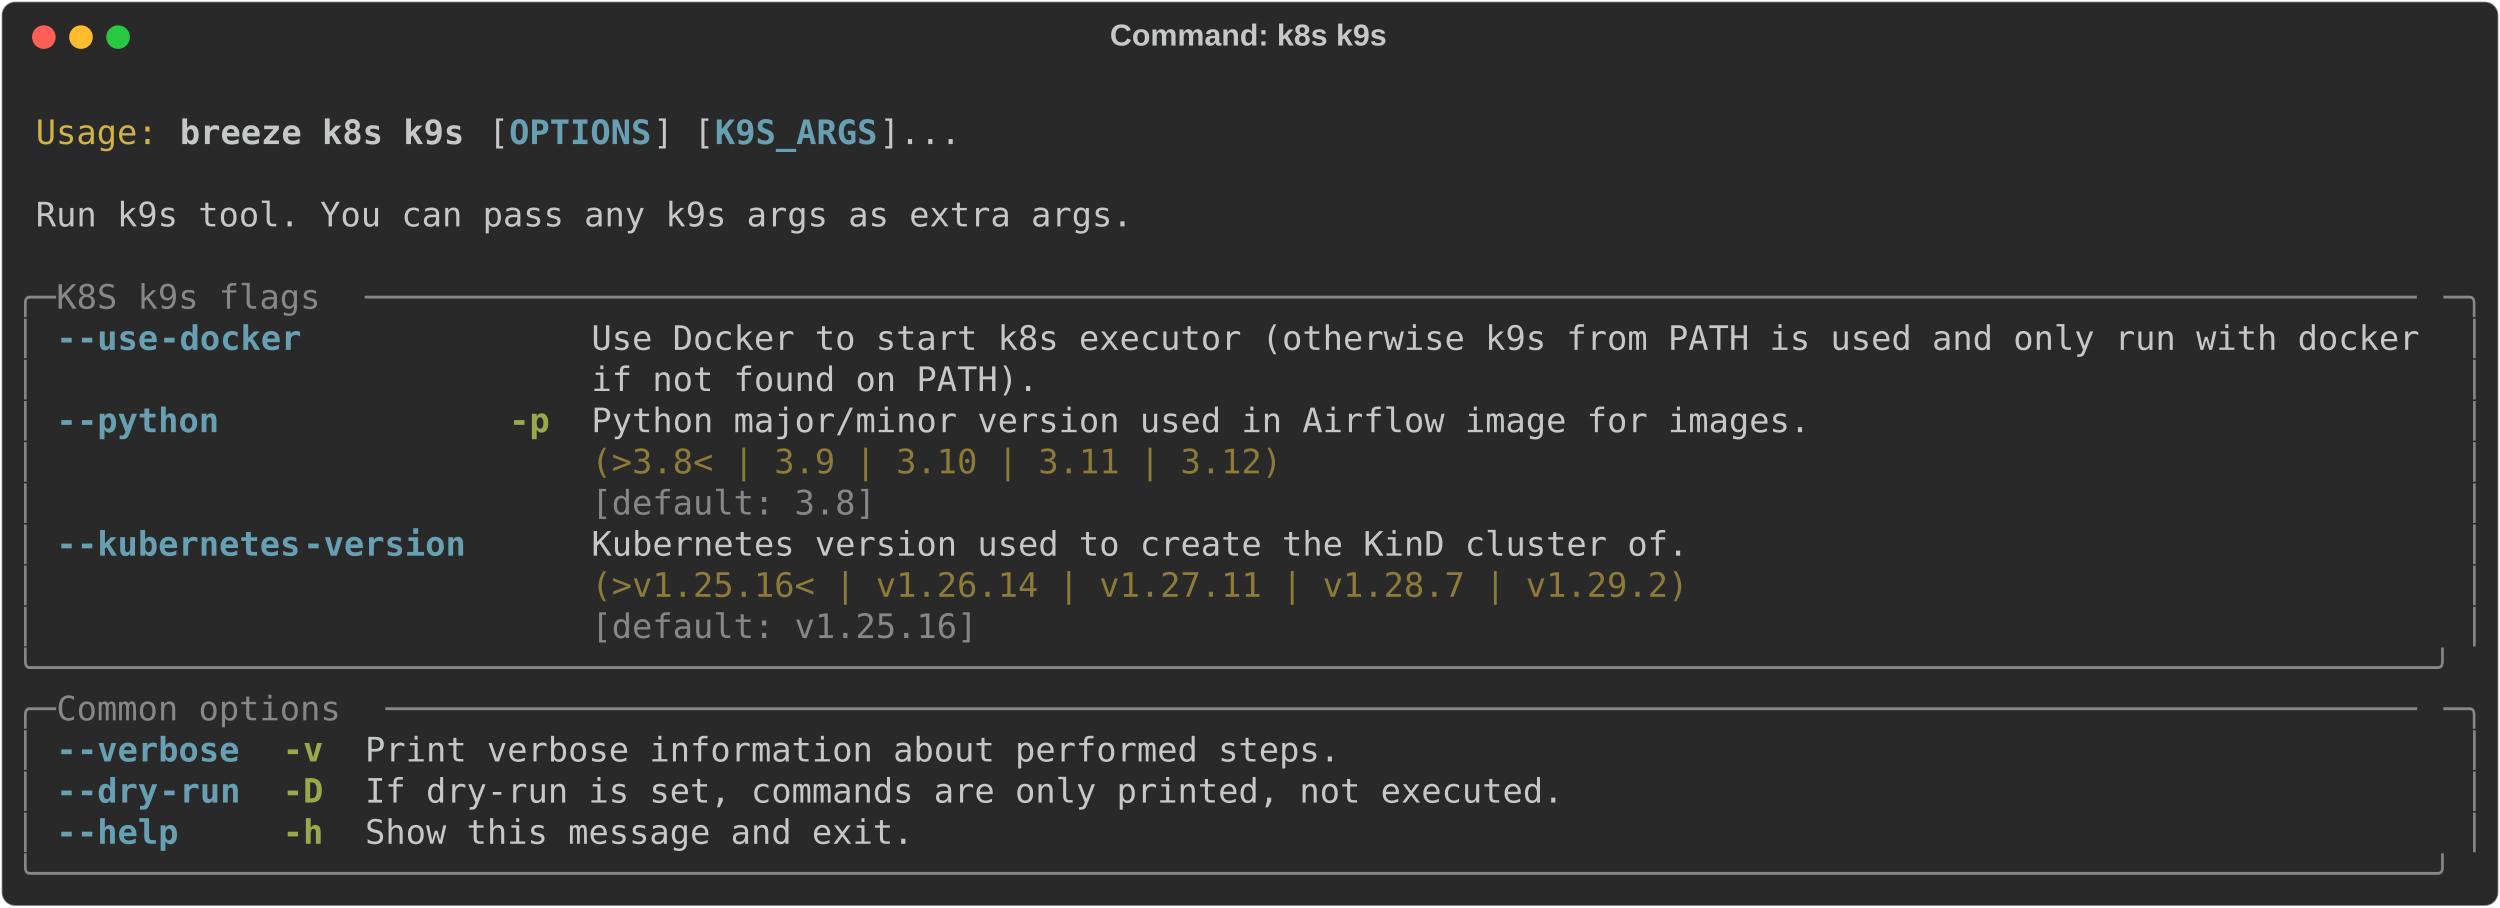
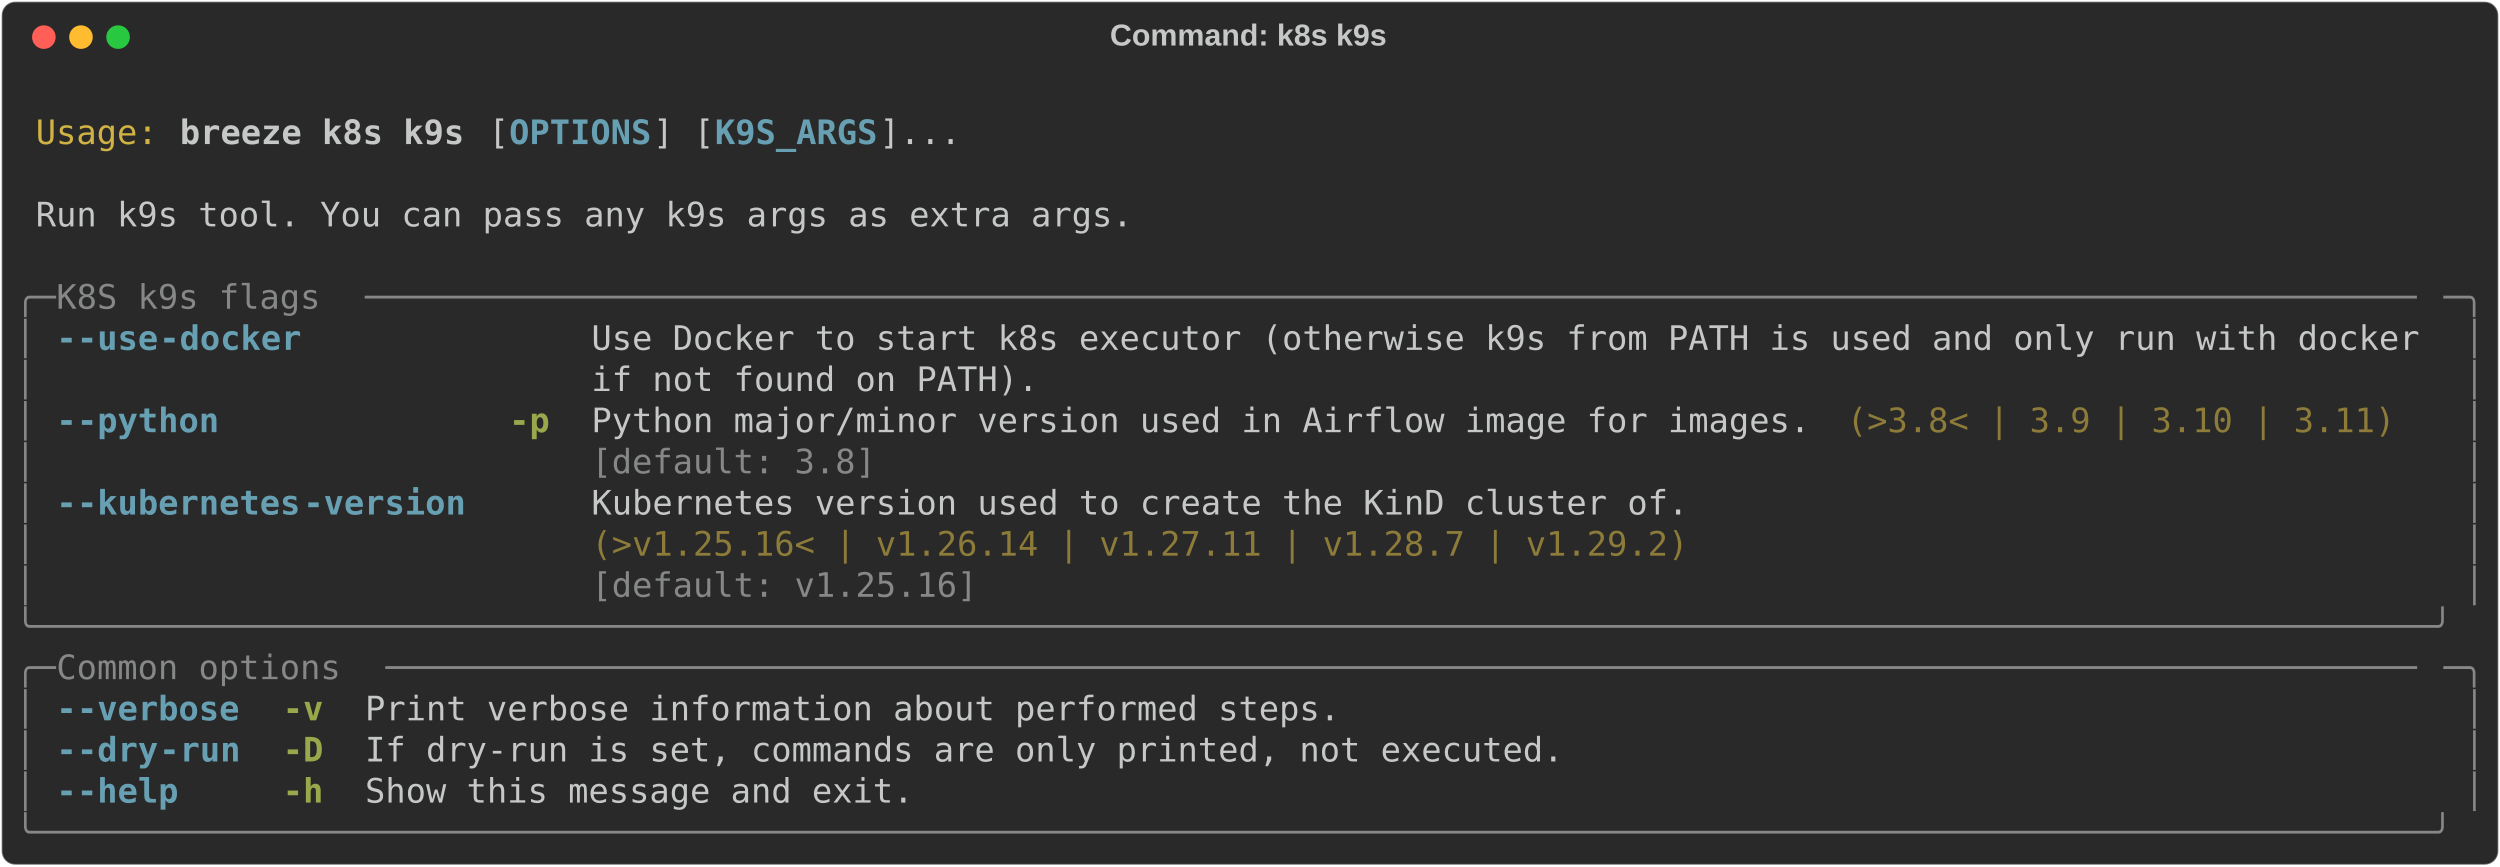
- <svg xmlns="http://www.w3.org/2000/svg" class="rich-terminal" viewBox="0 0 1482 538.0">
+ <svg xmlns="http://www.w3.org/2000/svg" class="rich-terminal" viewBox="0 0 1482 513.6">
  <style>

    @font-face {
        font-family: "Fira Code";
        src: local("FiraCode-Regular"),
                url("https://cdnjs.cloudflare.com/ajax/libs/firacode/6.2.0/woff2/FiraCode-Regular.woff2") format("woff2"),
                url("https://cdnjs.cloudflare.com/ajax/libs/firacode/6.2.0/woff/FiraCode-Regular.woff") format("woff");
        font-style: normal;
        font-weight: 400;
    }
    @font-face {
        font-family: "Fira Code";
        src: local("FiraCode-Bold"),
                url("https://cdnjs.cloudflare.com/ajax/libs/firacode/6.2.0/woff2/FiraCode-Bold.woff2") format("woff2"),
                url("https://cdnjs.cloudflare.com/ajax/libs/firacode/6.2.0/woff/FiraCode-Bold.woff") format("woff");
        font-style: bold;
        font-weight: 700;
    }

    .breeze-k8s-k9s-matrix {
        font-family: Fira Code, monospace;
        font-size: 20px;
        line-height: 24.4px;
        font-variant-east-asian: full-width;
    }

    .breeze-k8s-k9s-title {
        font-size: 18px;
        font-weight: bold;
        font-family: arial;
    }

    .breeze-k8s-k9s-r1 { fill: #c5c8c6 }
.breeze-k8s-k9s-r2 { fill: #d0b344 }
.breeze-k8s-k9s-r3 { fill: #c5c8c6;font-weight: bold }
.breeze-k8s-k9s-r4 { fill: #68a0b3;font-weight: bold }
.breeze-k8s-k9s-r5 { fill: #868887 }
.breeze-k8s-k9s-r6 { fill: #98a84b;font-weight: bold }
.breeze-k8s-k9s-r7 { fill: #8d7b39 }
    </style>
  <defs>
    <clipPath id="breeze-k8s-k9s-clip-terminal">
-       <rect x="0" y="0" width="1463.0" height="487.0" />
+       <rect x="0" y="0" width="1463.0" height="462.6" />
    </clipPath>
    <clipPath id="breeze-k8s-k9s-line-0">
      <rect x="0" y="1.5" width="1464" height="24.65" />
    </clipPath>
    <clipPath id="breeze-k8s-k9s-line-1">
      <rect x="0" y="25.9" width="1464" height="24.65" />
    </clipPath>
    <clipPath id="breeze-k8s-k9s-line-2">
      <rect x="0" y="50.3" width="1464" height="24.65" />
    </clipPath>
    <clipPath id="breeze-k8s-k9s-line-3">
      <rect x="0" y="74.7" width="1464" height="24.65" />
    </clipPath>
    <clipPath id="breeze-k8s-k9s-line-4">
      <rect x="0" y="99.1" width="1464" height="24.65" />
    </clipPath>
    <clipPath id="breeze-k8s-k9s-line-5">
      <rect x="0" y="123.5" width="1464" height="24.65" />
    </clipPath>
    <clipPath id="breeze-k8s-k9s-line-6">
      <rect x="0" y="147.9" width="1464" height="24.65" />
    </clipPath>
    <clipPath id="breeze-k8s-k9s-line-7">
      <rect x="0" y="172.3" width="1464" height="24.65" />
    </clipPath>
    <clipPath id="breeze-k8s-k9s-line-8">
      <rect x="0" y="196.7" width="1464" height="24.65" />
    </clipPath>
    <clipPath id="breeze-k8s-k9s-line-9">
      <rect x="0" y="221.1" width="1464" height="24.65" />
    </clipPath>
    <clipPath id="breeze-k8s-k9s-line-10">
      <rect x="0" y="245.5" width="1464" height="24.65" />
    </clipPath>
    <clipPath id="breeze-k8s-k9s-line-11">
      <rect x="0" y="269.9" width="1464" height="24.65" />
    </clipPath>
    <clipPath id="breeze-k8s-k9s-line-12">
      <rect x="0" y="294.3" width="1464" height="24.65" />
    </clipPath>
    <clipPath id="breeze-k8s-k9s-line-13">
      <rect x="0" y="318.7" width="1464" height="24.65" />
    </clipPath>
    <clipPath id="breeze-k8s-k9s-line-14">
      <rect x="0" y="343.1" width="1464" height="24.65" />
    </clipPath>
    <clipPath id="breeze-k8s-k9s-line-15">
      <rect x="0" y="367.5" width="1464" height="24.65" />
    </clipPath>
    <clipPath id="breeze-k8s-k9s-line-16">
      <rect x="0" y="391.9" width="1464" height="24.65" />
    </clipPath>
    <clipPath id="breeze-k8s-k9s-line-17">
      <rect x="0" y="416.3" width="1464" height="24.65" />
    </clipPath>
-     <clipPath id="breeze-k8s-k9s-line-18">
-       <rect x="0" y="440.7" width="1464" height="24.65" />
-     </clipPath>
  </defs>
-   <rect fill="#292929" stroke="rgba(255,255,255,0.35)" stroke-width="1" x="1" y="1" width="1480" height="536" rx="8" />
+   <rect fill="#292929" stroke="rgba(255,255,255,0.35)" stroke-width="1" x="1" y="1" width="1480" height="511.6" rx="8" />
  <text class="breeze-k8s-k9s-title" fill="#c5c8c6" text-anchor="middle" x="740" y="27">Command: k8s k9s</text>
  <g transform="translate(26,22)">
    <circle cx="0" cy="0" r="7" fill="#ff5f57" />
    <circle cx="22" cy="0" r="7" fill="#febc2e" />
    <circle cx="44" cy="0" r="7" fill="#28c840" />
  </g>
  <g transform="translate(9, 41)" clip-path="url(#breeze-k8s-k9s-clip-terminal)">
    <g class="breeze-k8s-k9s-matrix">
      <text class="breeze-k8s-k9s-r1" x="1464" y="20" textLength="12.2" clip-path="url(#breeze-k8s-k9s-line-0)">
</text>
      <text class="breeze-k8s-k9s-r2" x="12.2" y="44.4" textLength="73.2" clip-path="url(#breeze-k8s-k9s-line-1)">Usage:</text>
      <text class="breeze-k8s-k9s-r3" x="97.6" y="44.4" textLength="170.8" clip-path="url(#breeze-k8s-k9s-line-1)">breeze k8s k9s</text>
      <text class="breeze-k8s-k9s-r1" x="280.6" y="44.4" textLength="12.2" clip-path="url(#breeze-k8s-k9s-line-1)">[</text>
      <text class="breeze-k8s-k9s-r4" x="292.8" y="44.4" textLength="85.4" clip-path="url(#breeze-k8s-k9s-line-1)">OPTIONS</text>
      <text class="breeze-k8s-k9s-r1" x="378.2" y="44.4" textLength="36.6" clip-path="url(#breeze-k8s-k9s-line-1)">] [</text>
      <text class="breeze-k8s-k9s-r4" x="414.8" y="44.4" textLength="97.6" clip-path="url(#breeze-k8s-k9s-line-1)">K9S_ARGS</text>
      <text class="breeze-k8s-k9s-r1" x="512.4" y="44.4" textLength="48.8" clip-path="url(#breeze-k8s-k9s-line-1)">]...</text>
      <text class="breeze-k8s-k9s-r1" x="1464" y="44.4" textLength="12.2" clip-path="url(#breeze-k8s-k9s-line-1)">
</text>
      <text class="breeze-k8s-k9s-r1" x="1464" y="68.8" textLength="12.2" clip-path="url(#breeze-k8s-k9s-line-2)">
</text>
      <text class="breeze-k8s-k9s-r1" x="12.2" y="93.2" textLength="658.8" clip-path="url(#breeze-k8s-k9s-line-3)">Run k9s tool. You can pass any k9s args as extra args.</text>
      <text class="breeze-k8s-k9s-r1" x="1464" y="93.2" textLength="12.2" clip-path="url(#breeze-k8s-k9s-line-3)">
</text>
      <text class="breeze-k8s-k9s-r1" x="1464" y="117.6" textLength="12.2" clip-path="url(#breeze-k8s-k9s-line-4)">
</text>
      <text class="breeze-k8s-k9s-r5" x="0" y="142" textLength="24.4" clip-path="url(#breeze-k8s-k9s-line-5)">╭─</text>
      <text class="breeze-k8s-k9s-r5" x="24.4" y="142" textLength="183" clip-path="url(#breeze-k8s-k9s-line-5)"> K8S k9s flags </text>
      <text class="breeze-k8s-k9s-r5" x="207.4" y="142" textLength="1232.2" clip-path="url(#breeze-k8s-k9s-line-5)">─────────────────────────────────────────────────────────────────────────────────────────────────────</text>
      <text class="breeze-k8s-k9s-r5" x="1439.6" y="142" textLength="24.4" clip-path="url(#breeze-k8s-k9s-line-5)">─╮</text>
      <text class="breeze-k8s-k9s-r1" x="1464" y="142" textLength="12.2" clip-path="url(#breeze-k8s-k9s-line-5)">
</text>
      <text class="breeze-k8s-k9s-r5" x="0" y="166.4" textLength="12.2" clip-path="url(#breeze-k8s-k9s-line-6)">│</text>
      <text class="breeze-k8s-k9s-r4" x="24.4" y="166.4" textLength="12.2" clip-path="url(#breeze-k8s-k9s-line-6)">-</text>
      <text class="breeze-k8s-k9s-r4" x="36.6" y="166.4" textLength="48.8" clip-path="url(#breeze-k8s-k9s-line-6)">-use</text>
      <text class="breeze-k8s-k9s-r4" x="85.4" y="166.4" textLength="85.4" clip-path="url(#breeze-k8s-k9s-line-6)">-docker</text>
      <text class="breeze-k8s-k9s-r1" x="341.6" y="166.4" textLength="1098" clip-path="url(#breeze-k8s-k9s-line-6)">Use Docker to start k8s executor (otherwise k9s from PATH is used and only run with docker</text>
      <text class="breeze-k8s-k9s-r5" x="1451.8" y="166.4" textLength="12.2" clip-path="url(#breeze-k8s-k9s-line-6)">│</text>
      <text class="breeze-k8s-k9s-r1" x="1464" y="166.4" textLength="12.2" clip-path="url(#breeze-k8s-k9s-line-6)">
</text>
      <text class="breeze-k8s-k9s-r5" x="0" y="190.8" textLength="12.2" clip-path="url(#breeze-k8s-k9s-line-7)">│</text>
      <text class="breeze-k8s-k9s-r1" x="341.6" y="190.8" textLength="1098" clip-path="url(#breeze-k8s-k9s-line-7)">if not found on PATH).                                                                    </text>
      <text class="breeze-k8s-k9s-r5" x="1451.8" y="190.8" textLength="12.2" clip-path="url(#breeze-k8s-k9s-line-7)">│</text>
      <text class="breeze-k8s-k9s-r1" x="1464" y="190.8" textLength="12.2" clip-path="url(#breeze-k8s-k9s-line-7)">
</text>
      <text class="breeze-k8s-k9s-r5" x="0" y="215.2" textLength="12.2" clip-path="url(#breeze-k8s-k9s-line-8)">│</text>
      <text class="breeze-k8s-k9s-r4" x="24.4" y="215.2" textLength="12.2" clip-path="url(#breeze-k8s-k9s-line-8)">-</text>
      <text class="breeze-k8s-k9s-r4" x="36.6" y="215.2" textLength="85.4" clip-path="url(#breeze-k8s-k9s-line-8)">-python</text>
      <text class="breeze-k8s-k9s-r6" x="292.8" y="215.2" textLength="24.4" clip-path="url(#breeze-k8s-k9s-line-8)">-p</text>
      <text class="breeze-k8s-k9s-r1" x="341.6" y="215.2" textLength="732" clip-path="url(#breeze-k8s-k9s-line-8)">Python major/minor version used in Airflow image for images.</text>
+       <text class="breeze-k8s-k9s-r7" x="1085.8" y="215.2" textLength="329.4" clip-path="url(#breeze-k8s-k9s-line-8)">(&gt;3.8&lt; | 3.9 | 3.10 | 3.11)</text>
      <text class="breeze-k8s-k9s-r5" x="1451.8" y="215.2" textLength="12.2" clip-path="url(#breeze-k8s-k9s-line-8)">│</text>
      <text class="breeze-k8s-k9s-r1" x="1464" y="215.2" textLength="12.2" clip-path="url(#breeze-k8s-k9s-line-8)">
</text>
      <text class="breeze-k8s-k9s-r5" x="0" y="239.6" textLength="12.2" clip-path="url(#breeze-k8s-k9s-line-9)">│</text>
-       <text class="breeze-k8s-k9s-r7" x="341.6" y="239.6" textLength="732" clip-path="url(#breeze-k8s-k9s-line-9)">(&gt;3.8&lt; | 3.9 | 3.10 | 3.11 | 3.12)                          </text>
+       <text class="breeze-k8s-k9s-r5" x="341.6" y="239.6" textLength="732" clip-path="url(#breeze-k8s-k9s-line-9)">[default: 3.8]                                              </text>
      <text class="breeze-k8s-k9s-r5" x="1451.8" y="239.6" textLength="12.2" clip-path="url(#breeze-k8s-k9s-line-9)">│</text>
      <text class="breeze-k8s-k9s-r1" x="1464" y="239.6" textLength="12.2" clip-path="url(#breeze-k8s-k9s-line-9)">
</text>
      <text class="breeze-k8s-k9s-r5" x="0" y="264" textLength="12.2" clip-path="url(#breeze-k8s-k9s-line-10)">│</text>
-       <text class="breeze-k8s-k9s-r5" x="341.6" y="264" textLength="732" clip-path="url(#breeze-k8s-k9s-line-10)">[default: 3.8]                                              </text>
+       <text class="breeze-k8s-k9s-r4" x="24.4" y="264" textLength="12.2" clip-path="url(#breeze-k8s-k9s-line-10)">-</text>
+       <text class="breeze-k8s-k9s-r4" x="36.6" y="264" textLength="134.2" clip-path="url(#breeze-k8s-k9s-line-10)">-kubernetes</text>
+       <text class="breeze-k8s-k9s-r4" x="170.8" y="264" textLength="97.6" clip-path="url(#breeze-k8s-k9s-line-10)">-version</text>
+       <text class="breeze-k8s-k9s-r1" x="341.6" y="264" textLength="658.8" clip-path="url(#breeze-k8s-k9s-line-10)">Kubernetes version used to create the KinD cluster of.</text>
      <text class="breeze-k8s-k9s-r5" x="1451.8" y="264" textLength="12.2" clip-path="url(#breeze-k8s-k9s-line-10)">│</text>
      <text class="breeze-k8s-k9s-r1" x="1464" y="264" textLength="12.2" clip-path="url(#breeze-k8s-k9s-line-10)">
</text>
      <text class="breeze-k8s-k9s-r5" x="0" y="288.4" textLength="12.2" clip-path="url(#breeze-k8s-k9s-line-11)">│</text>
-       <text class="breeze-k8s-k9s-r4" x="24.4" y="288.4" textLength="12.2" clip-path="url(#breeze-k8s-k9s-line-11)">-</text>
-       <text class="breeze-k8s-k9s-r4" x="36.6" y="288.4" textLength="134.2" clip-path="url(#breeze-k8s-k9s-line-11)">-kubernetes</text>
-       <text class="breeze-k8s-k9s-r4" x="170.8" y="288.4" textLength="97.6" clip-path="url(#breeze-k8s-k9s-line-11)">-version</text>
-       <text class="breeze-k8s-k9s-r1" x="341.6" y="288.4" textLength="658.8" clip-path="url(#breeze-k8s-k9s-line-11)">Kubernetes version used to create the KinD cluster of.</text>
+       <text class="breeze-k8s-k9s-r7" x="341.6" y="288.4" textLength="658.8" clip-path="url(#breeze-k8s-k9s-line-11)">(&gt;v1.25.16&lt; | v1.26.14 | v1.27.11 | v1.28.7 | v1.29.2)</text>
      <text class="breeze-k8s-k9s-r5" x="1451.8" y="288.4" textLength="12.2" clip-path="url(#breeze-k8s-k9s-line-11)">│</text>
      <text class="breeze-k8s-k9s-r1" x="1464" y="288.4" textLength="12.2" clip-path="url(#breeze-k8s-k9s-line-11)">
</text>
      <text class="breeze-k8s-k9s-r5" x="0" y="312.8" textLength="12.2" clip-path="url(#breeze-k8s-k9s-line-12)">│</text>
-       <text class="breeze-k8s-k9s-r7" x="341.6" y="312.8" textLength="658.8" clip-path="url(#breeze-k8s-k9s-line-12)">(&gt;v1.25.16&lt; | v1.26.14 | v1.27.11 | v1.28.7 | v1.29.2)</text>
+       <text class="breeze-k8s-k9s-r5" x="341.6" y="312.8" textLength="658.8" clip-path="url(#breeze-k8s-k9s-line-12)">[default: v1.25.16]                                   </text>
      <text class="breeze-k8s-k9s-r5" x="1451.8" y="312.8" textLength="12.2" clip-path="url(#breeze-k8s-k9s-line-12)">│</text>
      <text class="breeze-k8s-k9s-r1" x="1464" y="312.8" textLength="12.2" clip-path="url(#breeze-k8s-k9s-line-12)">
</text>
-       <text class="breeze-k8s-k9s-r5" x="0" y="337.2" textLength="12.2" clip-path="url(#breeze-k8s-k9s-line-13)">│</text>
-       <text class="breeze-k8s-k9s-r5" x="341.6" y="337.2" textLength="658.8" clip-path="url(#breeze-k8s-k9s-line-13)">[default: v1.25.16]                                   </text>
-       <text class="breeze-k8s-k9s-r5" x="1451.8" y="337.2" textLength="12.2" clip-path="url(#breeze-k8s-k9s-line-13)">│</text>
+       <text class="breeze-k8s-k9s-r5" x="0" y="337.2" textLength="1464" clip-path="url(#breeze-k8s-k9s-line-13)">╰──────────────────────────────────────────────────────────────────────────────────────────────────────────────────────╯</text>
      <text class="breeze-k8s-k9s-r1" x="1464" y="337.2" textLength="12.2" clip-path="url(#breeze-k8s-k9s-line-13)">
</text>
-       <text class="breeze-k8s-k9s-r5" x="0" y="361.6" textLength="1464" clip-path="url(#breeze-k8s-k9s-line-14)">╰──────────────────────────────────────────────────────────────────────────────────────────────────────────────────────╯</text>
+       <text class="breeze-k8s-k9s-r5" x="0" y="361.6" textLength="24.4" clip-path="url(#breeze-k8s-k9s-line-14)">╭─</text>
+       <text class="breeze-k8s-k9s-r5" x="24.4" y="361.6" textLength="195.2" clip-path="url(#breeze-k8s-k9s-line-14)"> Common options </text>
+       <text class="breeze-k8s-k9s-r5" x="219.6" y="361.6" textLength="1220" clip-path="url(#breeze-k8s-k9s-line-14)">────────────────────────────────────────────────────────────────────────────────────────────────────</text>
+       <text class="breeze-k8s-k9s-r5" x="1439.6" y="361.6" textLength="24.4" clip-path="url(#breeze-k8s-k9s-line-14)">─╮</text>
      <text class="breeze-k8s-k9s-r1" x="1464" y="361.6" textLength="12.2" clip-path="url(#breeze-k8s-k9s-line-14)">
</text>
-       <text class="breeze-k8s-k9s-r5" x="0" y="386" textLength="24.4" clip-path="url(#breeze-k8s-k9s-line-15)">╭─</text>
-       <text class="breeze-k8s-k9s-r5" x="24.4" y="386" textLength="195.2" clip-path="url(#breeze-k8s-k9s-line-15)"> Common options </text>
-       <text class="breeze-k8s-k9s-r5" x="219.6" y="386" textLength="1220" clip-path="url(#breeze-k8s-k9s-line-15)">────────────────────────────────────────────────────────────────────────────────────────────────────</text>
-       <text class="breeze-k8s-k9s-r5" x="1439.6" y="386" textLength="24.4" clip-path="url(#breeze-k8s-k9s-line-15)">─╮</text>
+       <text class="breeze-k8s-k9s-r5" x="0" y="386" textLength="12.2" clip-path="url(#breeze-k8s-k9s-line-15)">│</text>
+       <text class="breeze-k8s-k9s-r4" x="24.4" y="386" textLength="12.2" clip-path="url(#breeze-k8s-k9s-line-15)">-</text>
+       <text class="breeze-k8s-k9s-r4" x="36.6" y="386" textLength="97.6" clip-path="url(#breeze-k8s-k9s-line-15)">-verbose</text>
+       <text class="breeze-k8s-k9s-r6" x="158.6" y="386" textLength="24.4" clip-path="url(#breeze-k8s-k9s-line-15)">-v</text>
+       <text class="breeze-k8s-k9s-r1" x="207.4" y="386" textLength="585.6" clip-path="url(#breeze-k8s-k9s-line-15)">Print verbose information about performed steps.</text>
+       <text class="breeze-k8s-k9s-r5" x="1451.8" y="386" textLength="12.2" clip-path="url(#breeze-k8s-k9s-line-15)">│</text>
      <text class="breeze-k8s-k9s-r1" x="1464" y="386" textLength="12.2" clip-path="url(#breeze-k8s-k9s-line-15)">
</text>
      <text class="breeze-k8s-k9s-r5" x="0" y="410.4" textLength="12.2" clip-path="url(#breeze-k8s-k9s-line-16)">│</text>
      <text class="breeze-k8s-k9s-r4" x="24.4" y="410.4" textLength="12.2" clip-path="url(#breeze-k8s-k9s-line-16)">-</text>
-       <text class="breeze-k8s-k9s-r4" x="36.6" y="410.4" textLength="97.6" clip-path="url(#breeze-k8s-k9s-line-16)">-verbose</text>
-       <text class="breeze-k8s-k9s-r6" x="158.6" y="410.4" textLength="24.4" clip-path="url(#breeze-k8s-k9s-line-16)">-v</text>
-       <text class="breeze-k8s-k9s-r1" x="207.4" y="410.4" textLength="585.6" clip-path="url(#breeze-k8s-k9s-line-16)">Print verbose information about performed steps.</text>
+       <text class="breeze-k8s-k9s-r4" x="36.6" y="410.4" textLength="48.8" clip-path="url(#breeze-k8s-k9s-line-16)">-dry</text>
+       <text class="breeze-k8s-k9s-r4" x="85.4" y="410.4" textLength="48.8" clip-path="url(#breeze-k8s-k9s-line-16)">-run</text>
+       <text class="breeze-k8s-k9s-r6" x="158.6" y="410.4" textLength="24.4" clip-path="url(#breeze-k8s-k9s-line-16)">-D</text>
+       <text class="breeze-k8s-k9s-r1" x="207.4" y="410.4" textLength="719.8" clip-path="url(#breeze-k8s-k9s-line-16)">If dry-run is set, commands are only printed, not executed.</text>
      <text class="breeze-k8s-k9s-r5" x="1451.8" y="410.4" textLength="12.2" clip-path="url(#breeze-k8s-k9s-line-16)">│</text>
      <text class="breeze-k8s-k9s-r1" x="1464" y="410.4" textLength="12.2" clip-path="url(#breeze-k8s-k9s-line-16)">
</text>
      <text class="breeze-k8s-k9s-r5" x="0" y="434.8" textLength="12.2" clip-path="url(#breeze-k8s-k9s-line-17)">│</text>
      <text class="breeze-k8s-k9s-r4" x="24.4" y="434.8" textLength="12.2" clip-path="url(#breeze-k8s-k9s-line-17)">-</text>
-       <text class="breeze-k8s-k9s-r4" x="36.6" y="434.8" textLength="48.8" clip-path="url(#breeze-k8s-k9s-line-17)">-dry</text>
-       <text class="breeze-k8s-k9s-r4" x="85.4" y="434.8" textLength="48.8" clip-path="url(#breeze-k8s-k9s-line-17)">-run</text>
-       <text class="breeze-k8s-k9s-r6" x="158.6" y="434.8" textLength="24.4" clip-path="url(#breeze-k8s-k9s-line-17)">-D</text>
-       <text class="breeze-k8s-k9s-r1" x="207.4" y="434.8" textLength="719.8" clip-path="url(#breeze-k8s-k9s-line-17)">If dry-run is set, commands are only printed, not executed.</text>
+       <text class="breeze-k8s-k9s-r4" x="36.6" y="434.8" textLength="61" clip-path="url(#breeze-k8s-k9s-line-17)">-help</text>
+       <text class="breeze-k8s-k9s-r6" x="158.6" y="434.8" textLength="24.4" clip-path="url(#breeze-k8s-k9s-line-17)">-h</text>
+       <text class="breeze-k8s-k9s-r1" x="207.4" y="434.8" textLength="329.4" clip-path="url(#breeze-k8s-k9s-line-17)">Show this message and exit.</text>
      <text class="breeze-k8s-k9s-r5" x="1451.8" y="434.8" textLength="12.2" clip-path="url(#breeze-k8s-k9s-line-17)">│</text>
      <text class="breeze-k8s-k9s-r1" x="1464" y="434.8" textLength="12.2" clip-path="url(#breeze-k8s-k9s-line-17)">
</text>
-       <text class="breeze-k8s-k9s-r5" x="0" y="459.2" textLength="12.2" clip-path="url(#breeze-k8s-k9s-line-18)">│</text>
-       <text class="breeze-k8s-k9s-r4" x="24.4" y="459.2" textLength="12.2" clip-path="url(#breeze-k8s-k9s-line-18)">-</text>
-       <text class="breeze-k8s-k9s-r4" x="36.6" y="459.2" textLength="61" clip-path="url(#breeze-k8s-k9s-line-18)">-help</text>
-       <text class="breeze-k8s-k9s-r6" x="158.6" y="459.2" textLength="24.4" clip-path="url(#breeze-k8s-k9s-line-18)">-h</text>
-       <text class="breeze-k8s-k9s-r1" x="207.4" y="459.2" textLength="329.4" clip-path="url(#breeze-k8s-k9s-line-18)">Show this message and exit.</text>
-       <text class="breeze-k8s-k9s-r5" x="1451.8" y="459.2" textLength="12.2" clip-path="url(#breeze-k8s-k9s-line-18)">│</text>
+       <text class="breeze-k8s-k9s-r5" x="0" y="459.2" textLength="1464" clip-path="url(#breeze-k8s-k9s-line-18)">╰──────────────────────────────────────────────────────────────────────────────────────────────────────────────────────╯</text>
      <text class="breeze-k8s-k9s-r1" x="1464" y="459.2" textLength="12.2" clip-path="url(#breeze-k8s-k9s-line-18)">
- </text>
-       <text class="breeze-k8s-k9s-r5" x="0" y="483.6" textLength="1464" clip-path="url(#breeze-k8s-k9s-line-19)">╰──────────────────────────────────────────────────────────────────────────────────────────────────────────────────────╯</text>
-       <text class="breeze-k8s-k9s-r1" x="1464" y="483.6" textLength="12.2" clip-path="url(#breeze-k8s-k9s-line-19)">
</text>
    </g>
  </g>
</svg>
